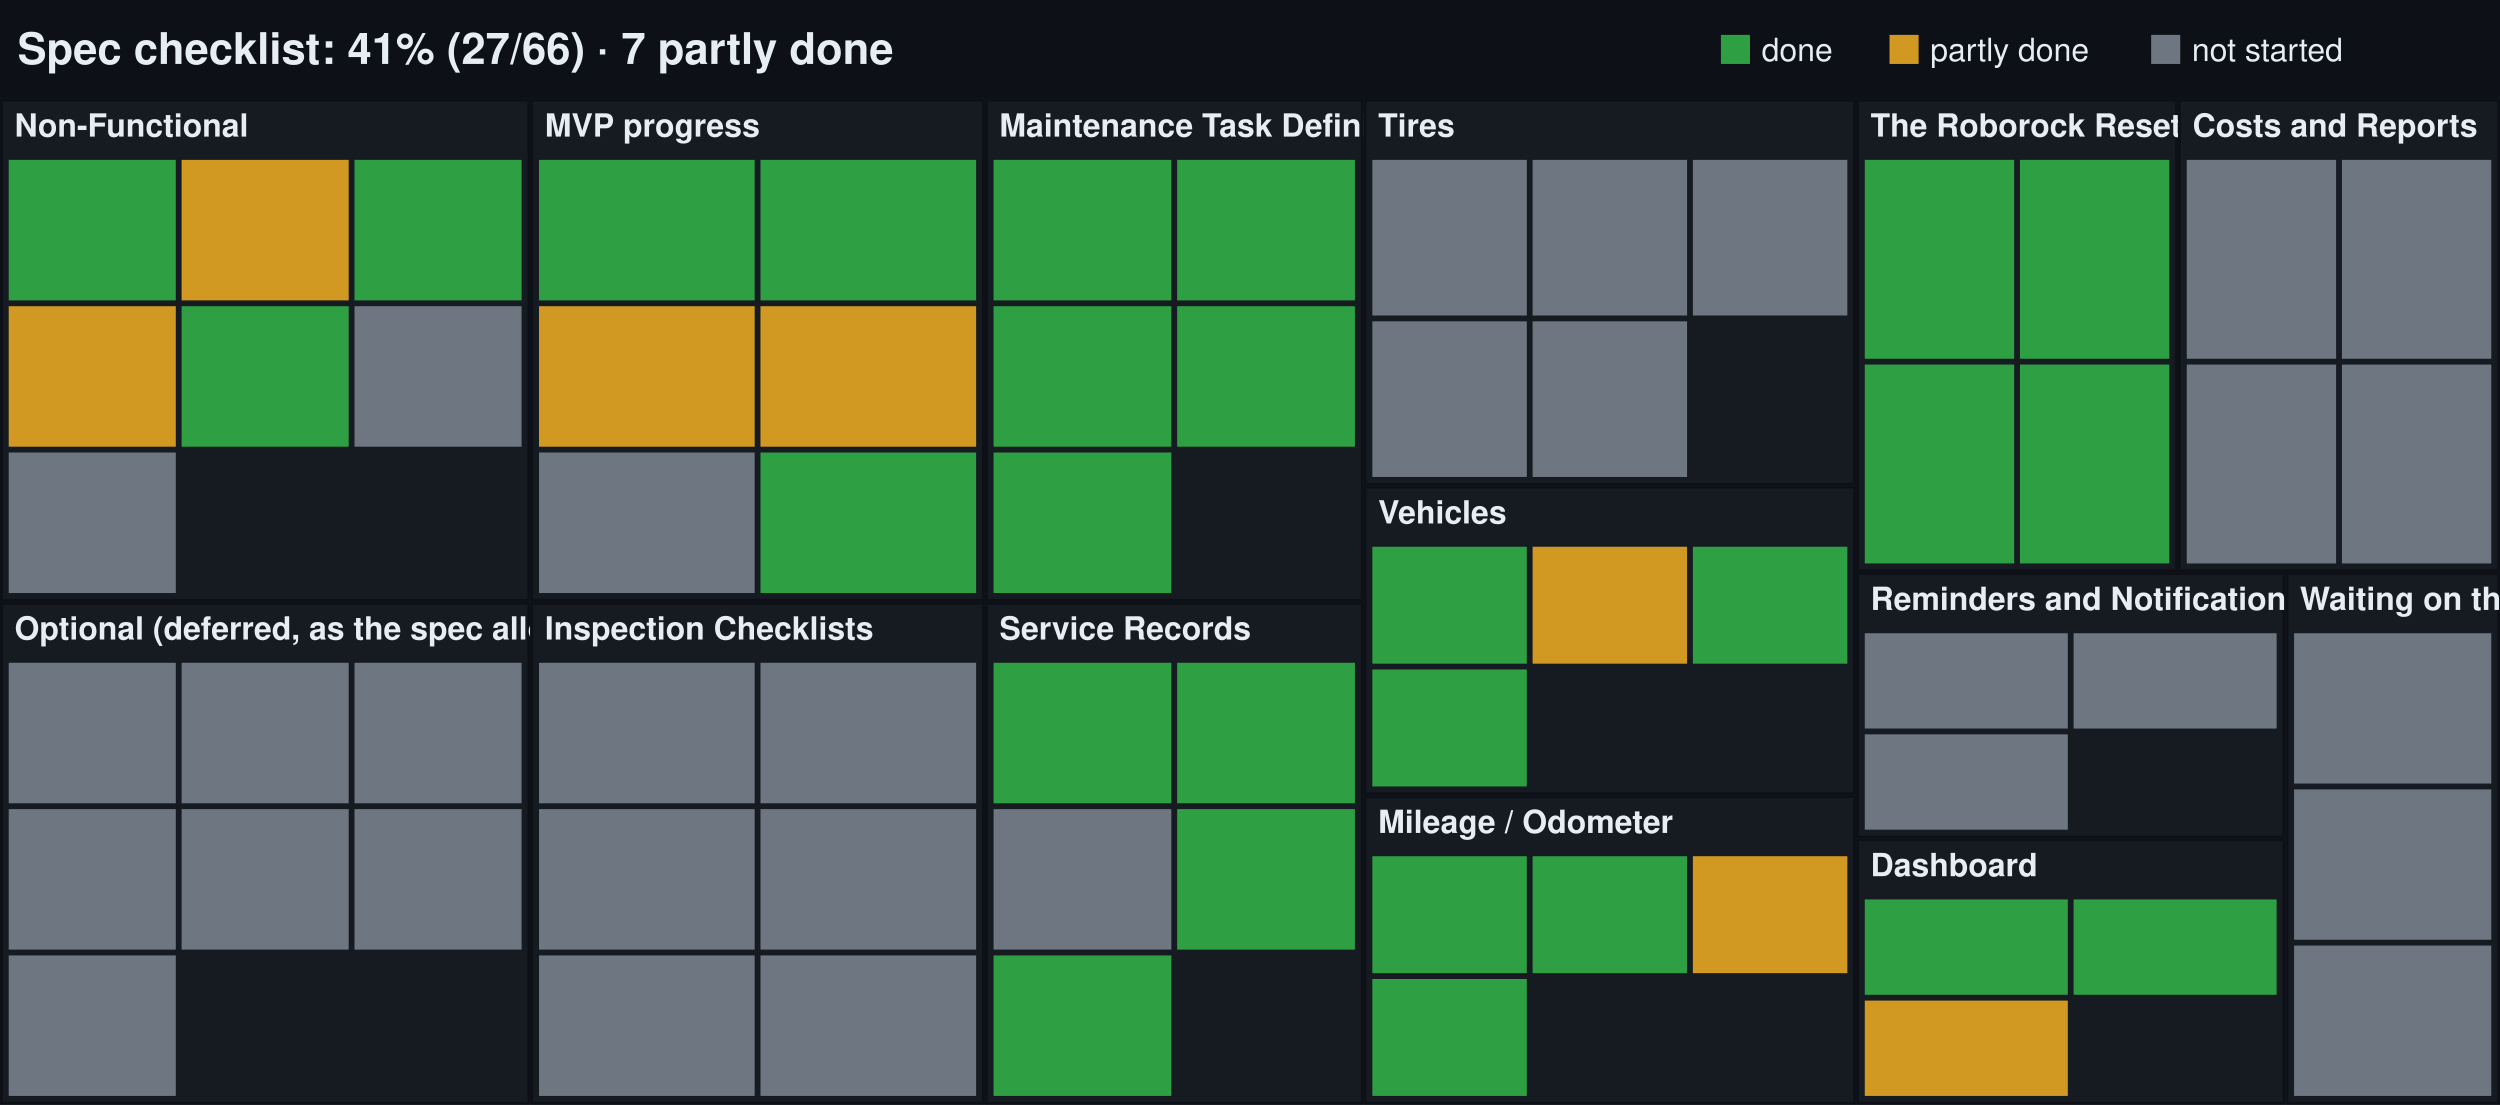
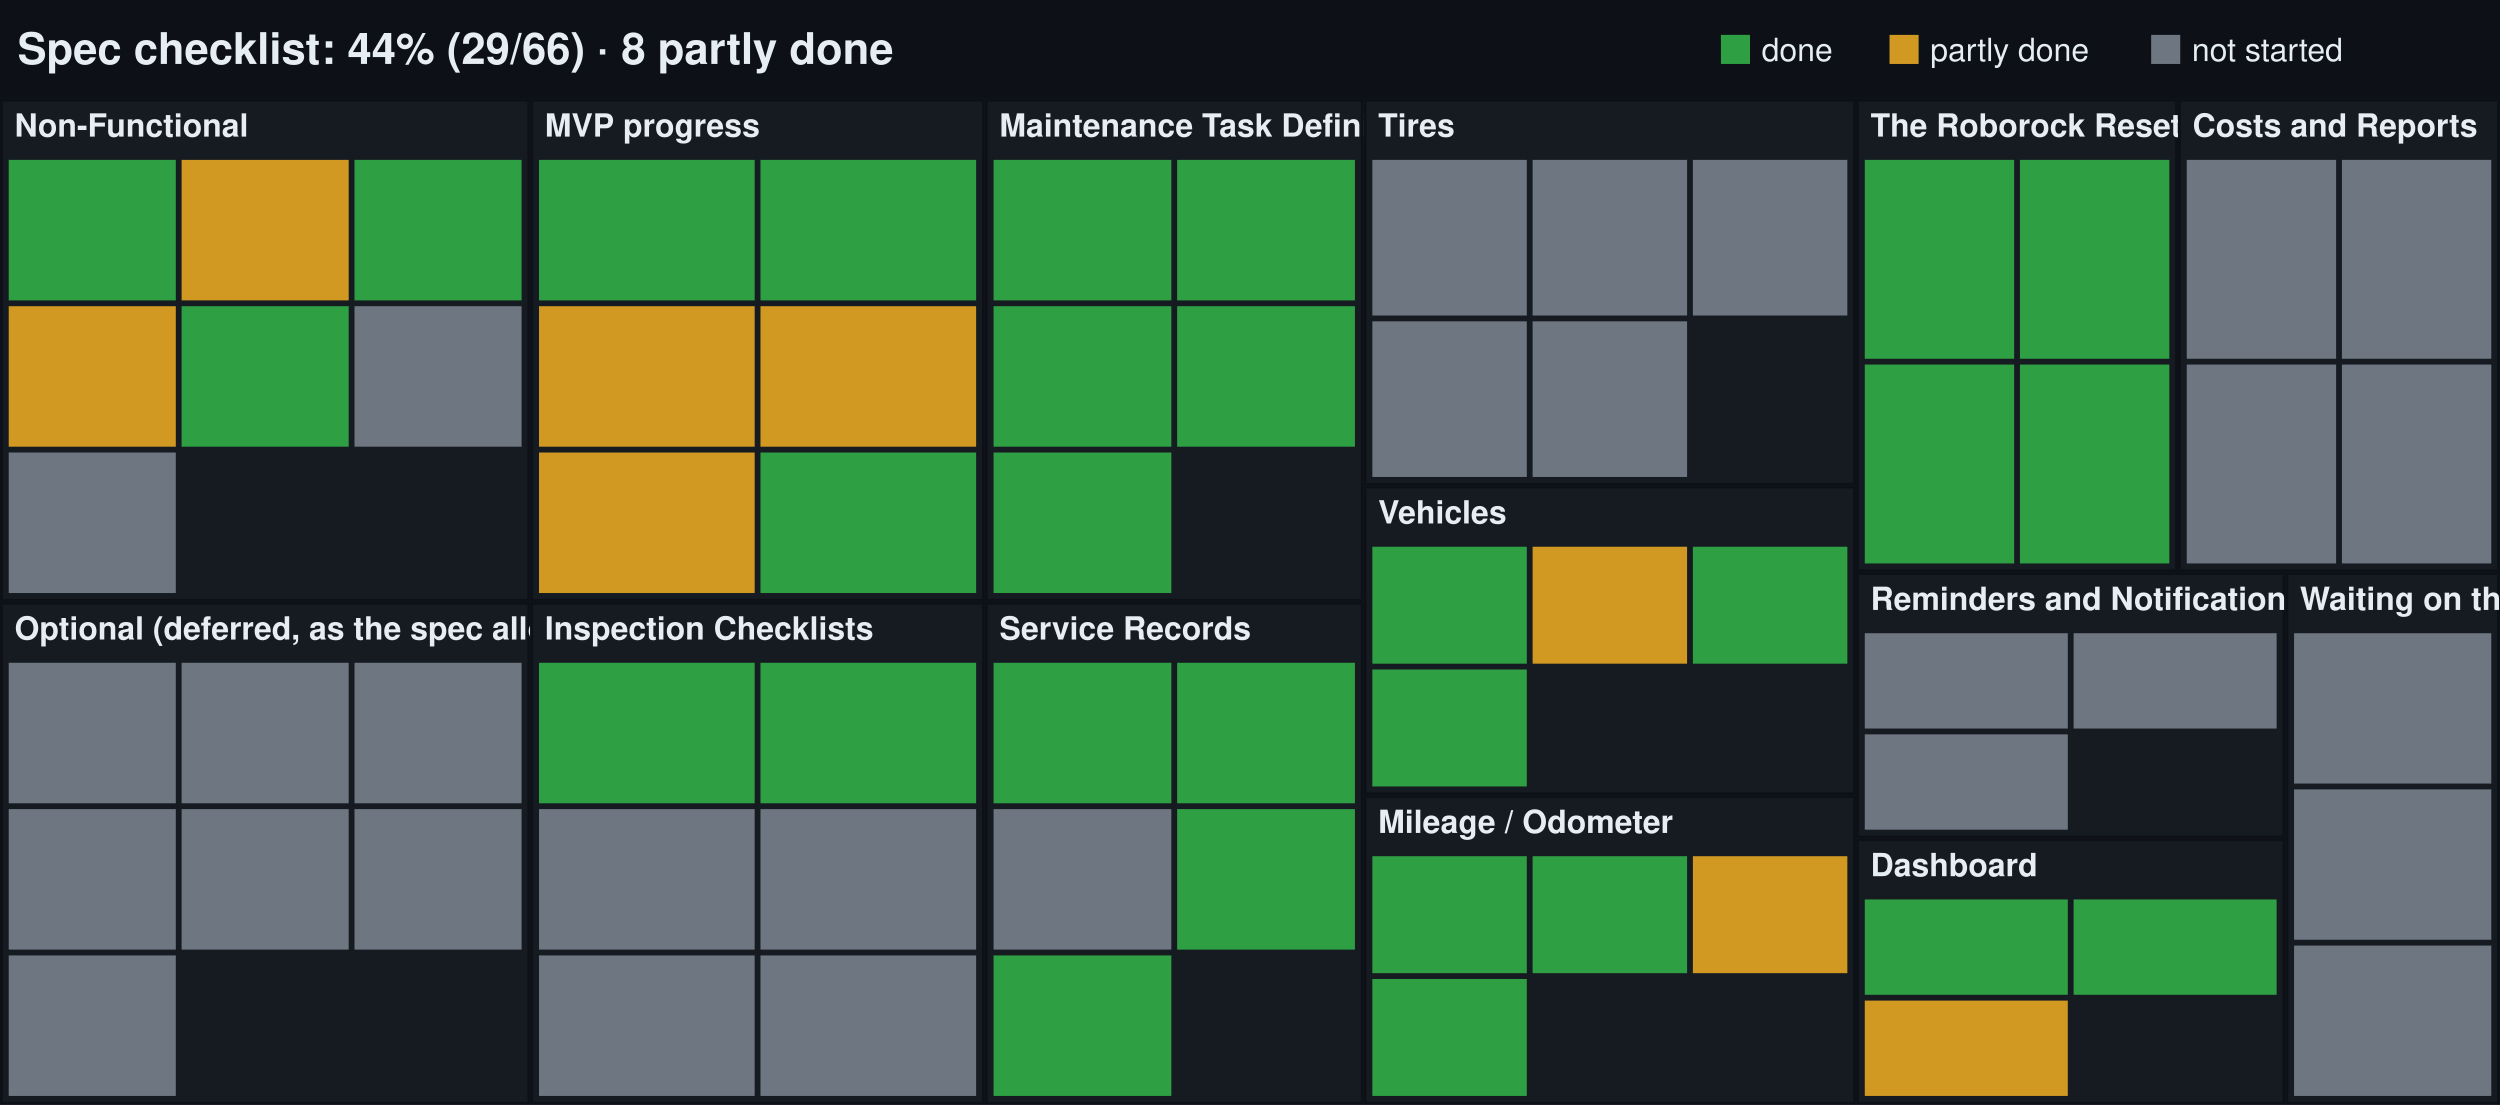
<svg xmlns="http://www.w3.org/2000/svg" width="860" height="380" viewBox="0 0 860 380" font-family="-apple-system,Segoe UI,Helvetica,Arial,sans-serif">
  <rect width="860" height="380" fill="#0d1117" />
-   <text x="6" y="22" fill="#e6edf3" font-size="15" font-weight="600">Spec checklist: 41% (27/66) · 7 partly done</text>
+   <text x="6" y="22" fill="#e6edf3" font-size="15" font-weight="600">Spec checklist: 44% (29/66) · 8 partly done</text>
  <g font-size="11">
    <rect x="592" y="12" width="10" height="10" fill="#2ea043" />
    <text x="606" y="21" fill="#e6edf3">done</text>
    <rect x="650" y="12" width="10" height="10" fill="#d29922" />
    <text x="664" y="21" fill="#e6edf3">partly done</text>
    <rect x="740" y="12" width="10" height="10" fill="#6e7681" />
    <text x="754" y="21" fill="#e6edf3">not started</text>
  </g>
  <svg x="0" y="34" width="182.424" height="173">
    <rect width="182.424" height="173" fill="#161b22" stroke="#0d1117" stroke-width="2" />
    <text x="5" y="13" fill="#e6edf3" font-size="11" font-weight="600">Non-Functional</text>
    <rect x="3" y="21" width="57.475" height="48.333" fill="#2ea043" />
    <rect x="62.475" y="21" width="57.475" height="48.333" fill="#d29922" />
    <rect x="121.949" y="21" width="57.475" height="48.333" fill="#2ea043" />
    <rect x="3" y="71.333" width="57.475" height="48.333" fill="#d29922" />
    <rect x="62.475" y="71.333" width="57.475" height="48.333" fill="#2ea043" />
    <rect x="121.949" y="71.333" width="57.475" height="48.333" fill="#6e7681" />
    <rect x="3" y="121.667" width="57.475" height="48.333" fill="#6e7681" />
  </svg>
  <svg x="0" y="207" width="182.424" height="173">
    <rect width="182.424" height="173" fill="#161b22" stroke="#0d1117" stroke-width="2" />
    <text x="5" y="13" fill="#e6edf3" font-size="11" font-weight="600">Optional (deferred, as the spec allows)</text>
    <rect x="3" y="21" width="57.475" height="48.333" fill="#6e7681" />
    <rect x="62.475" y="21" width="57.475" height="48.333" fill="#6e7681" />
    <rect x="121.949" y="21" width="57.475" height="48.333" fill="#6e7681" />
    <rect x="3" y="71.333" width="57.475" height="48.333" fill="#6e7681" />
    <rect x="62.475" y="71.333" width="57.475" height="48.333" fill="#6e7681" />
    <rect x="121.949" y="71.333" width="57.475" height="48.333" fill="#6e7681" />
    <rect x="3" y="121.667" width="57.475" height="48.333" fill="#6e7681" />
  </svg>
  <svg x="182.424" y="34" width="156.364" height="173">
    <rect width="156.364" height="173" fill="#161b22" stroke="#0d1117" stroke-width="2" />
    <text x="5" y="13" fill="#e6edf3" font-size="11" font-weight="600">MVP progress</text>
    <rect x="3" y="21" width="74.182" height="48.333" fill="#2ea043" />
    <rect x="79.182" y="21" width="74.182" height="48.333" fill="#2ea043" />
    <rect x="3" y="71.333" width="74.182" height="48.333" fill="#d29922" />
    <rect x="79.182" y="71.333" width="74.182" height="48.333" fill="#d29922" />
-     <rect x="3" y="121.667" width="74.182" height="48.333" fill="#6e7681" />
+     <rect x="3" y="121.667" width="74.182" height="48.333" fill="#d29922" />
    <rect x="79.182" y="121.667" width="74.182" height="48.333" fill="#2ea043" />
  </svg>
  <svg x="182.424" y="207" width="156.364" height="173">
    <rect width="156.364" height="173" fill="#161b22" stroke="#0d1117" stroke-width="2" />
    <text x="5" y="13" fill="#e6edf3" font-size="11" font-weight="600">Inspection Checklists</text>
-     <rect x="3" y="21" width="74.182" height="48.333" fill="#6e7681" />
-     <rect x="79.182" y="21" width="74.182" height="48.333" fill="#6e7681" />
+     <rect x="3" y="21" width="74.182" height="48.333" fill="#2ea043" />
+     <rect x="79.182" y="21" width="74.182" height="48.333" fill="#2ea043" />
    <rect x="3" y="71.333" width="74.182" height="48.333" fill="#6e7681" />
    <rect x="79.182" y="71.333" width="74.182" height="48.333" fill="#6e7681" />
    <rect x="3" y="121.667" width="74.182" height="48.333" fill="#6e7681" />
    <rect x="79.182" y="121.667" width="74.182" height="48.333" fill="#6e7681" />
  </svg>
  <svg x="338.788" y="34" width="130.303" height="173">
    <rect width="130.303" height="173" fill="#161b22" stroke="#0d1117" stroke-width="2" />
    <text x="5" y="13" fill="#e6edf3" font-size="11" font-weight="600">Maintenance Task Definitions</text>
    <rect x="3" y="21" width="61.152" height="48.333" fill="#2ea043" />
    <rect x="66.152" y="21" width="61.152" height="48.333" fill="#2ea043" />
    <rect x="3" y="71.333" width="61.152" height="48.333" fill="#2ea043" />
    <rect x="66.152" y="71.333" width="61.152" height="48.333" fill="#2ea043" />
    <rect x="3" y="121.667" width="61.152" height="48.333" fill="#2ea043" />
  </svg>
  <svg x="338.788" y="207" width="130.303" height="173">
    <rect width="130.303" height="173" fill="#161b22" stroke="#0d1117" stroke-width="2" />
    <text x="5" y="13" fill="#e6edf3" font-size="11" font-weight="600">Service Records</text>
    <rect x="3" y="21" width="61.152" height="48.333" fill="#2ea043" />
    <rect x="66.152" y="21" width="61.152" height="48.333" fill="#2ea043" />
    <rect x="3" y="71.333" width="61.152" height="48.333" fill="#6e7681" />
    <rect x="66.152" y="71.333" width="61.152" height="48.333" fill="#2ea043" />
    <rect x="3" y="121.667" width="61.152" height="48.333" fill="#2ea043" />
  </svg>
  <svg x="469.091" y="34" width="169.394" height="133.077">
    <rect width="169.394" height="133.077" fill="#161b22" stroke="#0d1117" stroke-width="2" />
    <text x="5" y="13" fill="#e6edf3" font-size="11" font-weight="600">Tires</text>
    <rect x="3" y="21" width="53.131" height="53.538" fill="#6e7681" />
    <rect x="58.131" y="21" width="53.131" height="53.538" fill="#6e7681" />
    <rect x="113.263" y="21" width="53.131" height="53.538" fill="#6e7681" />
    <rect x="3" y="76.538" width="53.131" height="53.538" fill="#6e7681" />
    <rect x="58.131" y="76.538" width="53.131" height="53.538" fill="#6e7681" />
  </svg>
  <svg x="469.091" y="167.077" width="169.394" height="106.462">
    <rect width="169.394" height="106.462" fill="#161b22" stroke="#0d1117" stroke-width="2" />
    <text x="5" y="13" fill="#e6edf3" font-size="11" font-weight="600">Vehicles</text>
    <rect x="3" y="21" width="53.131" height="40.231" fill="#2ea043" />
    <rect x="58.131" y="21" width="53.131" height="40.231" fill="#d29922" />
    <rect x="113.263" y="21" width="53.131" height="40.231" fill="#2ea043" />
    <rect x="3" y="63.231" width="53.131" height="40.231" fill="#2ea043" />
  </svg>
  <svg x="469.091" y="273.538" width="169.394" height="106.462">
    <rect width="169.394" height="106.462" fill="#161b22" stroke="#0d1117" stroke-width="2" />
    <text x="5" y="13" fill="#e6edf3" font-size="11" font-weight="600">Mileage / Odometer</text>
    <rect x="3" y="21" width="53.131" height="40.231" fill="#2ea043" />
    <rect x="58.131" y="21" width="53.131" height="40.231" fill="#2ea043" />
    <rect x="113.263" y="21" width="53.131" height="40.231" fill="#d29922" />
    <rect x="3" y="63.231" width="53.131" height="40.231" fill="#2ea043" />
  </svg>
  <svg x="638.485" y="34" width="110.758" height="162.824">
    <rect width="110.758" height="162.824" fill="#161b22" stroke="#0d1117" stroke-width="2" />
    <text x="5" y="13" fill="#e6edf3" font-size="11" font-weight="600">The Roborock Reset</text>
    <rect x="3" y="21" width="51.379" height="68.412" fill="#2ea043" />
    <rect x="56.379" y="21" width="51.379" height="68.412" fill="#2ea043" />
    <rect x="3" y="91.412" width="51.379" height="68.412" fill="#2ea043" />
    <rect x="56.379" y="91.412" width="51.379" height="68.412" fill="#2ea043" />
  </svg>
  <svg x="749.242" y="34" width="110.758" height="162.824">
    <rect width="110.758" height="162.824" fill="#161b22" stroke="#0d1117" stroke-width="2" />
    <text x="5" y="13" fill="#e6edf3" font-size="11" font-weight="600">Costs and Reports</text>
    <rect x="3" y="21" width="51.379" height="68.412" fill="#6e7681" />
    <rect x="56.379" y="21" width="51.379" height="68.412" fill="#6e7681" />
    <rect x="3" y="91.412" width="51.379" height="68.412" fill="#6e7681" />
    <rect x="56.379" y="91.412" width="51.379" height="68.412" fill="#6e7681" />
  </svg>
  <svg x="638.485" y="196.824" width="147.677" height="91.588">
    <rect width="147.677" height="91.588" fill="#161b22" stroke="#0d1117" stroke-width="2" />
    <text x="5" y="13" fill="#e6edf3" font-size="11" font-weight="600">Reminders and Notifications</text>
    <rect x="3" y="21" width="69.838" height="32.794" fill="#6e7681" />
    <rect x="74.838" y="21" width="69.838" height="32.794" fill="#6e7681" />
    <rect x="3" y="55.794" width="69.838" height="32.794" fill="#6e7681" />
  </svg>
  <svg x="638.485" y="288.412" width="147.677" height="91.588">
    <rect width="147.677" height="91.588" fill="#161b22" stroke="#0d1117" stroke-width="2" />
    <text x="5" y="13" fill="#e6edf3" font-size="11" font-weight="600">Dashboard</text>
    <rect x="3" y="21" width="69.838" height="32.794" fill="#2ea043" />
    <rect x="74.838" y="21" width="69.838" height="32.794" fill="#2ea043" />
    <rect x="3" y="55.794" width="69.838" height="32.794" fill="#d29922" />
  </svg>
  <svg x="786.162" y="196.824" width="73.838" height="183.176">
    <rect width="73.838" height="183.176" fill="#161b22" stroke="#0d1117" stroke-width="2" />
    <text x="5" y="13" fill="#e6edf3" font-size="11" font-weight="600">Waiting on the owner</text>
    <rect x="3" y="21" width="67.838" height="51.725" fill="#6e7681" />
    <rect x="3" y="74.725" width="67.838" height="51.725" fill="#6e7681" />
    <rect x="3" y="128.451" width="67.838" height="51.725" fill="#6e7681" />
  </svg>
</svg>
